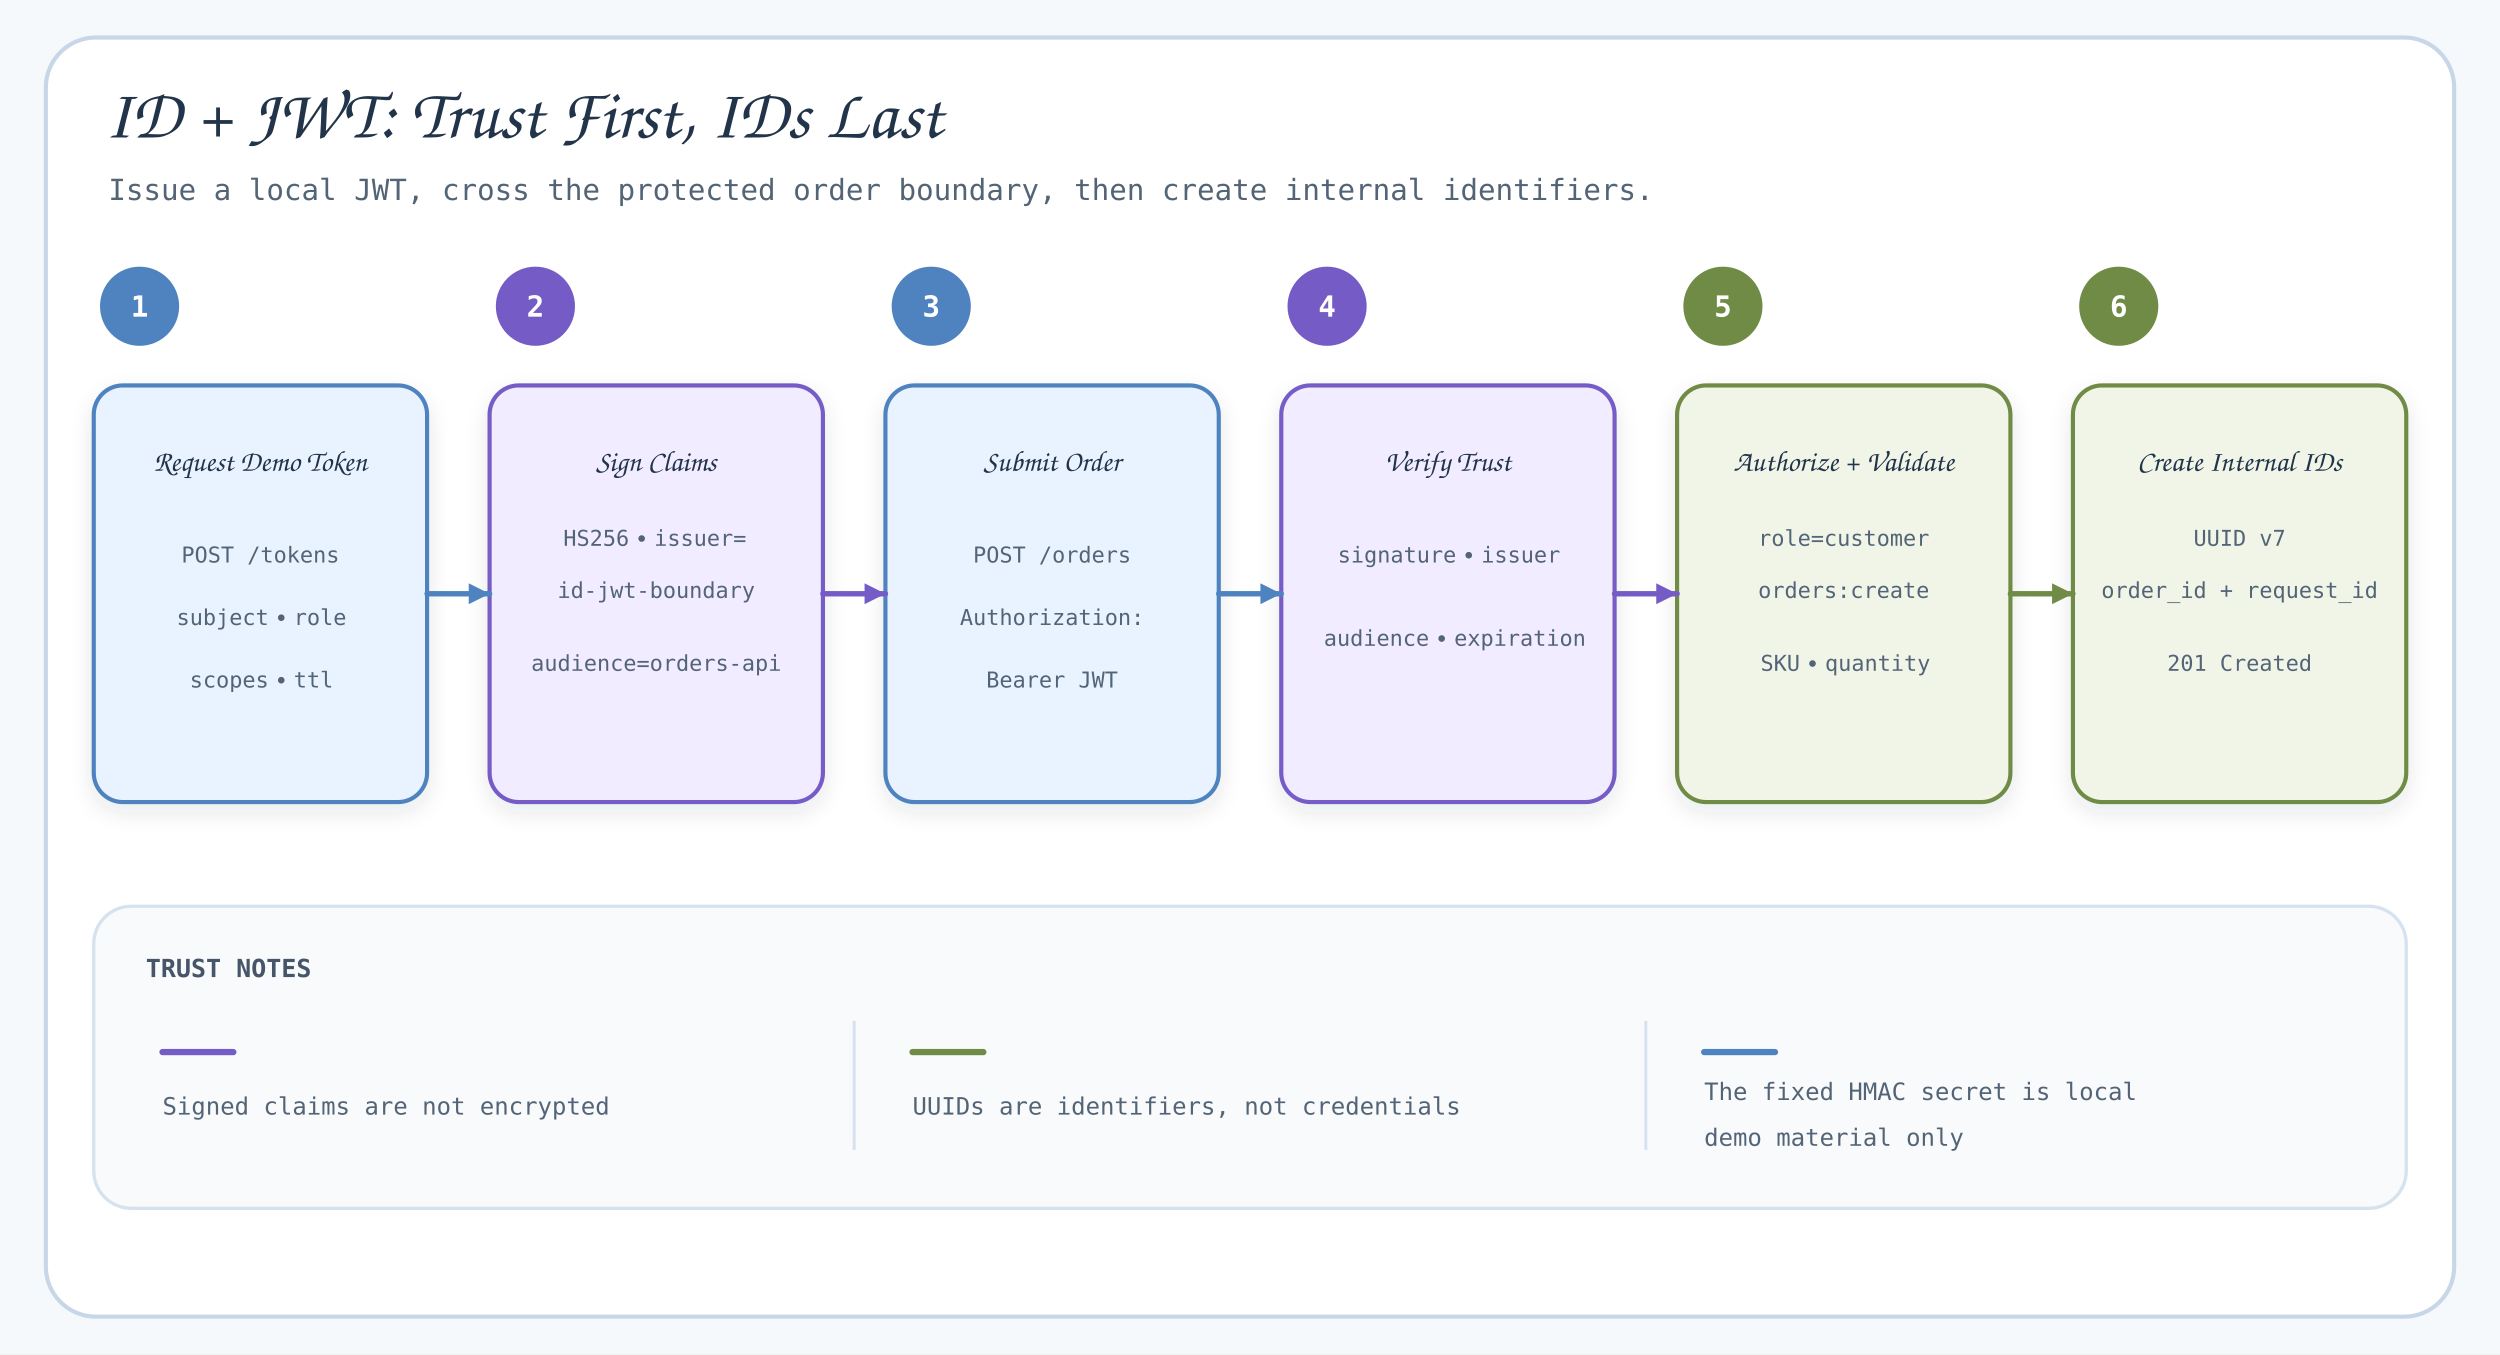
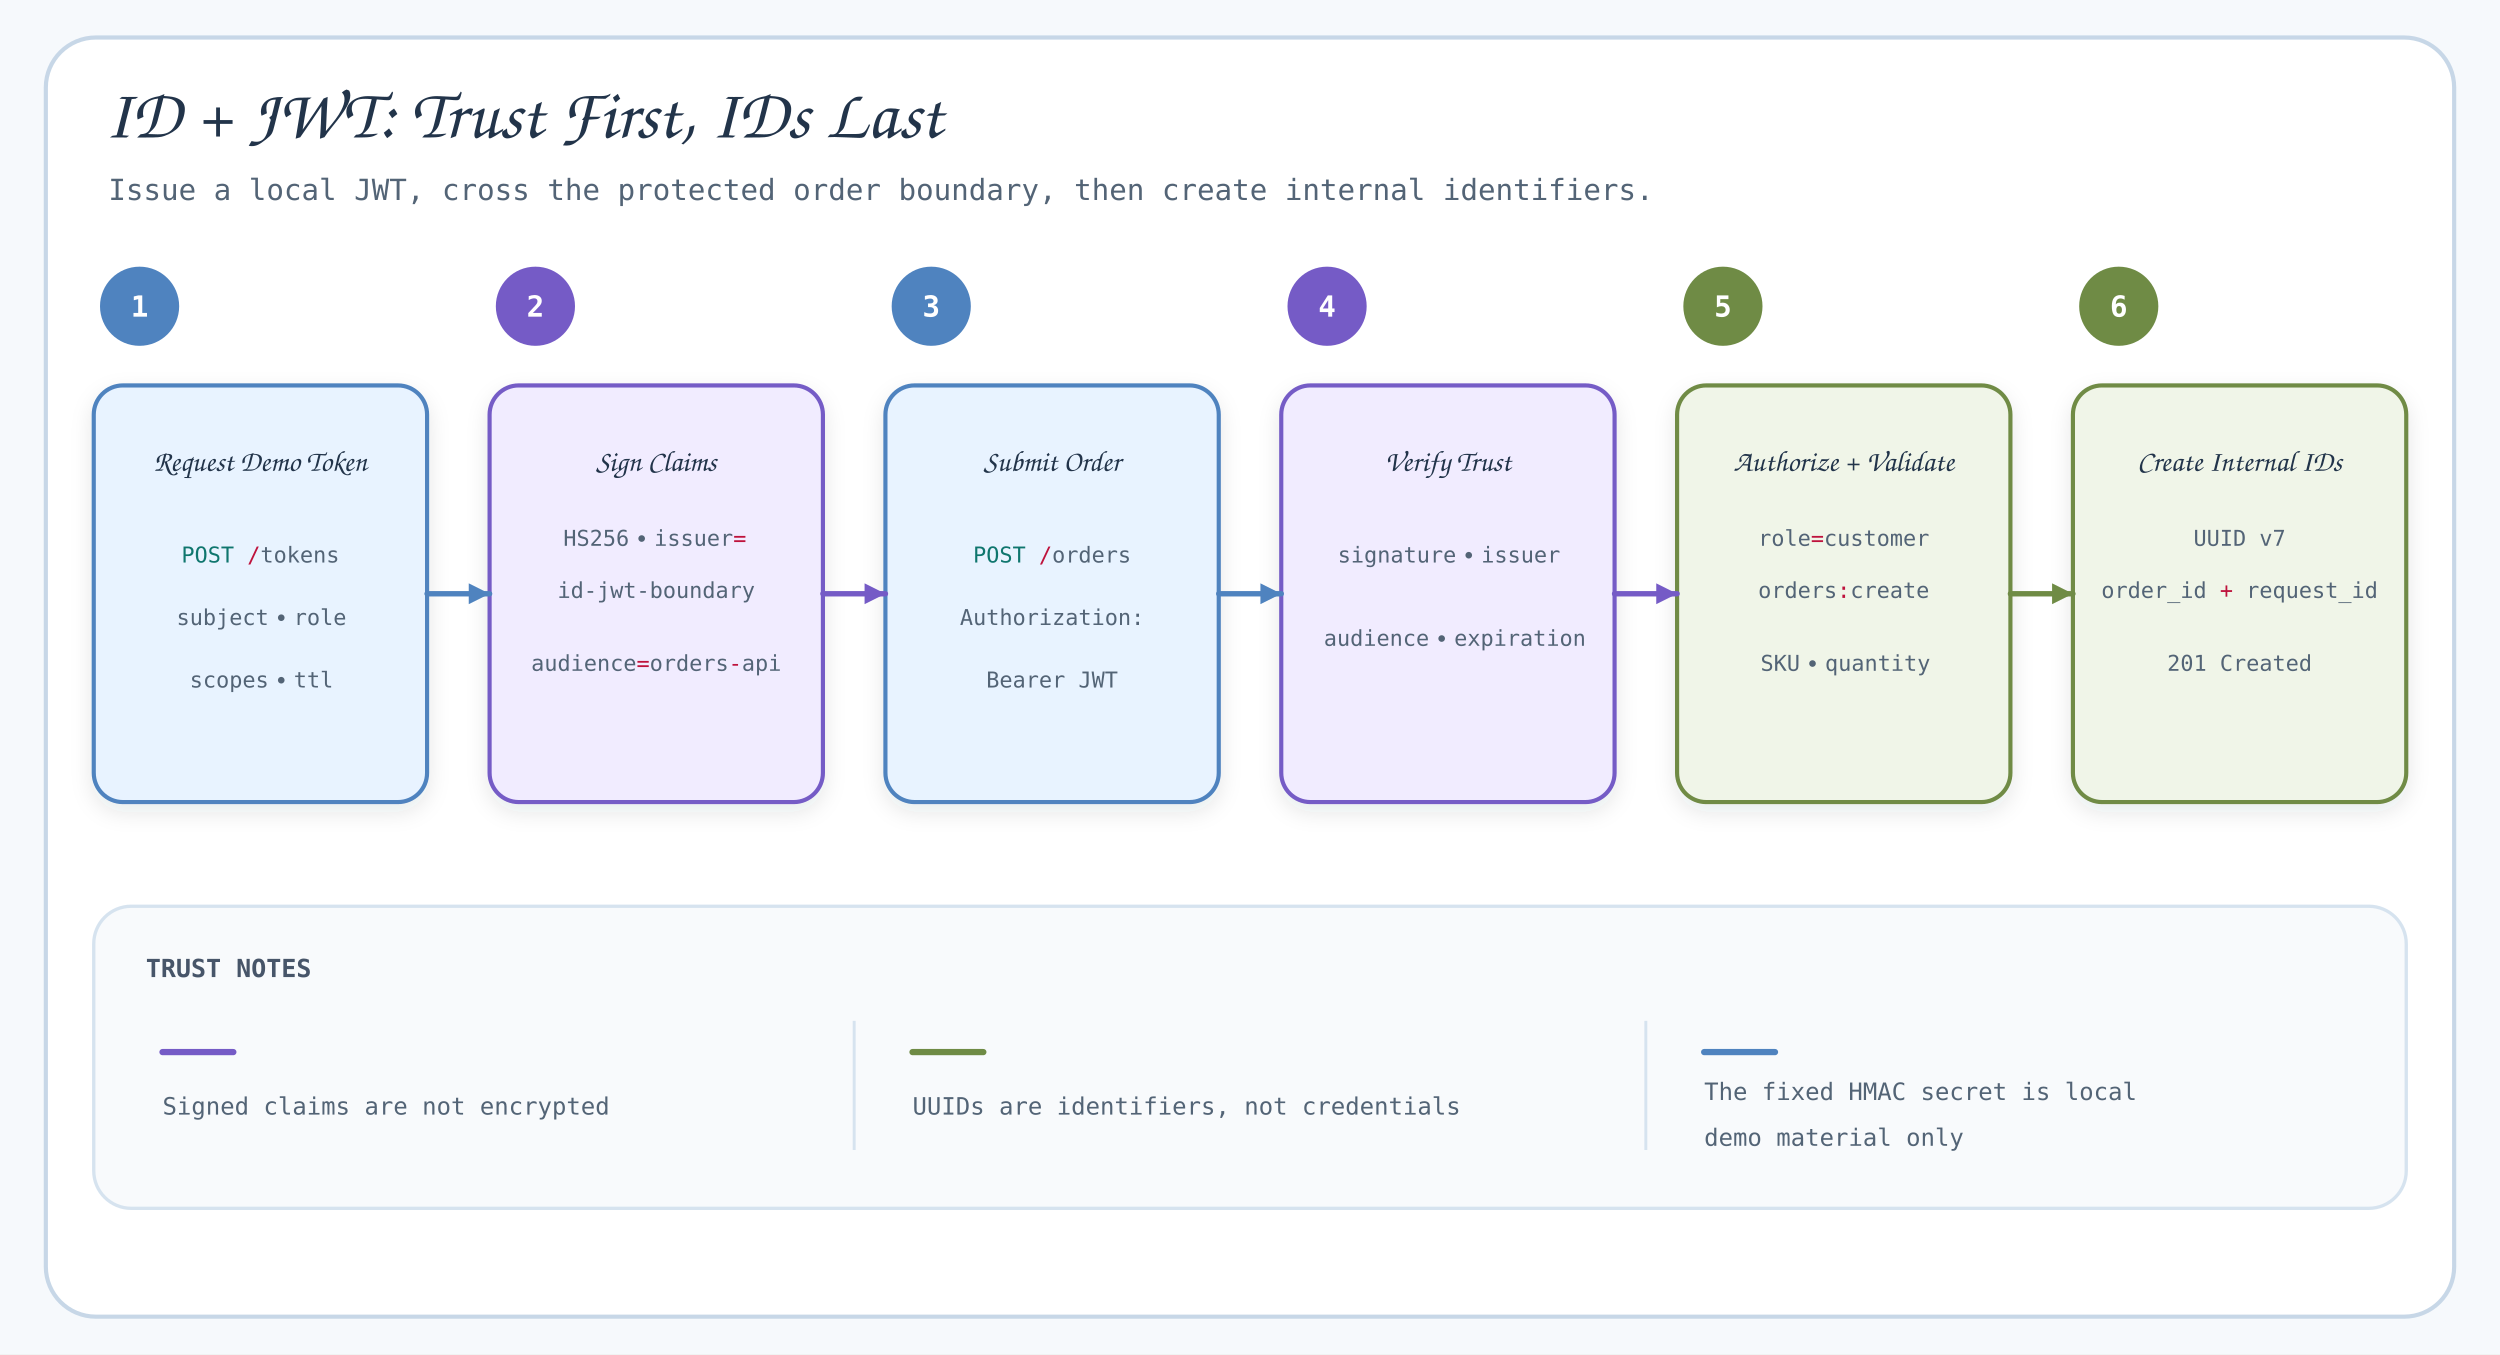
<svg xmlns="http://www.w3.org/2000/svg" width="1200" height="650" viewBox="0 0 1200 650" role="img" aria-labelledby="title desc">
  <defs>
    <filter id="shadow" x="-12%" y="-12%" width="124%" height="140%">
      <feDropShadow dx="0" dy="4" stdDeviation="5" flood-color="#203040" flood-opacity="0.10" />
    </filter>
    <marker id="arrow-blue" markerWidth="14" markerHeight="14" viewBox="0 0 14 14" refX="12" refY="7" markerUnits="userSpaceOnUse" orient="auto">
      <path d="M2 2 L12 7 L2 12 Z" fill="#4f83bf" />
    </marker>
    <marker id="arrow-violet" markerWidth="14" markerHeight="14" viewBox="0 0 14 14" refX="12" refY="7" markerUnits="userSpaceOnUse" orient="auto">
      <path d="M2 2 L12 7 L2 12 Z" fill="#755bc6" />
    </marker>
    <marker id="arrow-olive" markerWidth="14" markerHeight="14" viewBox="0 0 14 14" refX="12" refY="7" markerUnits="userSpaceOnUse" orient="auto">
      <path d="M2 2 L12 7 L2 12 Z" fill="#6f8b45" />
    </marker>
    <style>
      .canvas { fill: #f6f9fc; }
      .frame { fill: #ffffff; stroke: #c7d7e7; stroke-width: 2; }
      .title { font-family: "Architects Daughter", "Comic Sans MS", cursive; font-size: 34px; fill: #22344a; }
      .subtitle, .mono, .band-title, .note { font-family: "Comic Mono", monospace; fill: #536476; }
      .subtitle { font-size: 14px; }
      .card-title { font-family: "Architects Daughter", "Comic Sans MS", cursive; font-size: 14px; fill: #22344a; }
      .mono { font-size: 10.5px; }
      .step { font-family: "Comic Mono", monospace; font-size: 14px; font-weight: 700; fill: #ffffff; }
      .card { stroke-width: 2; filter: url(#shadow); }
      .main-blue, .main-violet, .main-olive { fill: none; stroke-width: 2.6; stroke-linecap: round; stroke-linejoin: round; }
      .main-blue { stroke: #4f83bf; }
      .main-violet { stroke: #755bc6; }
      .main-olive { stroke: #6f8b45; }
      .band-title { font-size: 12px; font-weight: 700; fill: #475569; }
      .note { font-size: 11.5px; }
      .divider { stroke: #d6e3ef; stroke-width: 1.4; }
-     </style>
+ 
+     .syntax-keyword{fill:#7E22CE}.syntax-type{fill:#0F766E}.syntax-function{fill:#1D4ED8}.syntax-string{fill:#B45309}.syntax-number{fill:#C2410C}.syntax-comment{fill:#64748B}.syntax-operator{fill:#BE123C}</style>
  </defs>
  <rect class="canvas" width="1200" height="650" />
  <rect class="frame" x="22" y="18" width="1156" height="614" rx="24" />
  <text class="title" x="50" y="66">ID + JWT: Trust First, IDs Last</text>
  <text class="subtitle" x="52" y="96">Issue a local JWT, cross the protected order boundary, then create internal identifiers.</text>
  <g id="stage-1">
    <circle cx="67" cy="147" r="19" fill="#4f83bf" />
    <text class="step" x="67" y="152" text-anchor="middle">1</text>
    <rect class="card" x="45" y="185" width="160" height="200" rx="14" fill="#e8f3ff" stroke="#4f83bf" />
    <text class="card-title" x="125" y="226" text-anchor="middle">Request Demo Token</text>
-     <text class="mono" x="125" y="270" text-anchor="middle">POST /tokens</text>
+     <text class="mono" x="125" y="270" text-anchor="middle" data-code-snippet="http">
+       <tspan class="syntax-type">POST</tspan>
+       <tspan class="syntax-operator">/</tspan>tokens</text>
    <text class="mono" x="129" y="300" text-anchor="end">subject</text>
    <circle cx="135" cy="296.5" r="1.6" fill="#536476" />
    <text class="mono" x="141" y="300">role</text>
    <text class="mono" x="129" y="330" text-anchor="end">scopes</text>
    <circle cx="135" cy="326.5" r="1.6" fill="#536476" />
    <text class="mono" x="141" y="330">ttl</text>
  </g>
  <g id="stage-2">
    <circle cx="257" cy="147" r="19" fill="#755bc6" />
    <text class="step" x="257" y="152" text-anchor="middle">2</text>
    <rect class="card" x="235" y="185" width="160" height="200" rx="14" fill="#f1ecff" stroke="#755bc6" />
    <text class="card-title" x="315" y="226" text-anchor="middle">Sign Claims</text>
    <text class="mono" x="302" y="262" text-anchor="end">HS256</text>
    <circle cx="308" cy="258.5" r="1.6" fill="#536476" />
-     <text class="mono" x="314" y="262">issuer=</text>
+     <text class="mono" x="314" y="262" data-code-snippet="config">issuer<tspan class="syntax-operator">=</tspan>
+     </text>
    <text class="mono" x="315" y="287" text-anchor="middle">id-jwt-boundary</text>
-     <text class="mono" x="315" y="322" text-anchor="middle">audience=orders-api</text>
+     <text class="mono" x="315" y="322" text-anchor="middle" data-code-snippet="config">audience<tspan class="syntax-operator">=</tspan>orders<tspan class="syntax-operator">-</tspan>api</text>
  </g>
  <g id="stage-3">
    <circle cx="447" cy="147" r="19" fill="#4f83bf" />
    <text class="step" x="447" y="152" text-anchor="middle">3</text>
    <rect class="card" x="425" y="185" width="160" height="200" rx="14" fill="#e8f3ff" stroke="#4f83bf" />
    <text class="card-title" x="505" y="226" text-anchor="middle">Submit Order</text>
-     <text class="mono" x="505" y="270" text-anchor="middle">POST /orders</text>
+     <text class="mono" x="505" y="270" text-anchor="middle" data-code-snippet="http">
+       <tspan class="syntax-type">POST</tspan>
+       <tspan class="syntax-operator">/</tspan>orders</text>
    <text class="mono" x="505" y="300" text-anchor="middle">Authorization:</text>
    <text class="mono" x="505" y="330" text-anchor="middle">Bearer JWT</text>
  </g>
  <g id="stage-4">
    <circle cx="637" cy="147" r="19" fill="#755bc6" />
    <text class="step" x="637" y="152" text-anchor="middle">4</text>
    <rect class="card" x="615" y="185" width="160" height="200" rx="14" fill="#f1ecff" stroke="#755bc6" />
    <text class="card-title" x="695" y="226" text-anchor="middle">Verify Trust</text>
    <text class="mono" x="699" y="270" text-anchor="end">signature</text>
    <circle cx="705" cy="266.5" r="1.6" fill="#536476" />
    <text class="mono" x="711" y="270">issuer</text>
    <text class="mono" x="686" y="310" text-anchor="end">audience</text>
    <circle cx="692" cy="306.5" r="1.6" fill="#536476" />
    <text class="mono" x="698" y="310">expiration</text>
  </g>
  <g id="stage-5">
    <circle cx="827" cy="147" r="19" fill="#6f8b45" />
    <text class="step" x="827" y="152" text-anchor="middle">5</text>
    <rect class="card" x="805" y="185" width="160" height="200" rx="14" fill="#f0f5e8" stroke="#6f8b45" />
    <text class="card-title" x="885" y="226" text-anchor="middle">Authorize + Validate</text>
-     <text class="mono" x="885" y="262" text-anchor="middle">role=customer</text>
-     <text class="mono" x="885" y="287" text-anchor="middle">orders:create</text>
+     <text class="mono" x="885" y="262" text-anchor="middle" data-code-snippet="config">role<tspan class="syntax-operator">=</tspan>customer</text>
+     <text class="mono" x="885" y="287" text-anchor="middle" data-code-snippet="jwt-scope">orders<tspan class="syntax-operator">:</tspan>create</text>
    <text class="mono" x="864" y="322" text-anchor="end">SKU</text>
    <circle cx="870" cy="318.5" r="1.6" fill="#536476" />
    <text class="mono" x="876" y="322">quantity</text>
  </g>
  <g id="stage-6">
    <circle cx="1017" cy="147" r="19" fill="#6f8b45" />
    <text class="step" x="1017" y="152" text-anchor="middle">6</text>
    <rect class="card" x="995" y="185" width="160" height="200" rx="14" fill="#f0f5e8" stroke="#6f8b45" />
    <text class="card-title" x="1075" y="226" text-anchor="middle">Create Internal IDs</text>
    <text class="mono" x="1075" y="262" text-anchor="middle">UUID v7</text>
-     <text class="mono" x="1075" y="287" text-anchor="middle">order_id + request_id</text>
+     <text class="mono" x="1075" y="287" text-anchor="middle" data-code-snippet="go">order_id <tspan class="syntax-operator">+</tspan> request_id</text>
    <text class="mono" x="1075" y="322" text-anchor="middle">201 Created</text>
  </g>
  <path class="main-blue" data-connector="request-to-sign" d="M 205 285 H 235" marker-end="url(#arrow-blue)" />
  <path class="main-violet" data-connector="sign-to-submit" d="M 395 285 H 425" marker-end="url(#arrow-violet)" />
  <path class="main-blue" data-connector="submit-to-verify" d="M 585 285 H 615" marker-end="url(#arrow-blue)" />
  <path class="main-violet" data-connector="verify-to-authorize" d="M 775 285 H 805" marker-end="url(#arrow-violet)" />
  <path class="main-olive" data-connector="authorize-to-create" d="M 965 285 H 995" marker-end="url(#arrow-olive)" />
  <g id="trust-notes">
    <rect x="45" y="435" width="1110" height="145" rx="18" fill="#f8fafc" stroke="#d6e3ef" stroke-width="1.6" />
    <text class="band-title" x="70" y="469">TRUST NOTES</text>
    <line class="divider" x1="410" y1="490" x2="410" y2="552" />
    <line class="divider" x1="790" y1="490" x2="790" y2="552" />
    <line x1="78" y1="505" x2="112" y2="505" stroke="#755bc6" stroke-width="3" stroke-linecap="round" />
    <text class="note" x="78" y="535">Signed claims are not encrypted</text>
    <line x1="438" y1="505" x2="472" y2="505" stroke="#6f8b45" stroke-width="3" stroke-linecap="round" />
    <text class="note" x="438" y="535">UUIDs are identifiers, not credentials</text>
    <line x1="818" y1="505" x2="852" y2="505" stroke="#4f83bf" stroke-width="3" stroke-linecap="round" />
    <text class="note" x="818" y="528">The fixed HMAC secret is local</text>
    <text class="note" x="818" y="550">demo material only</text>
  </g>
</svg>
